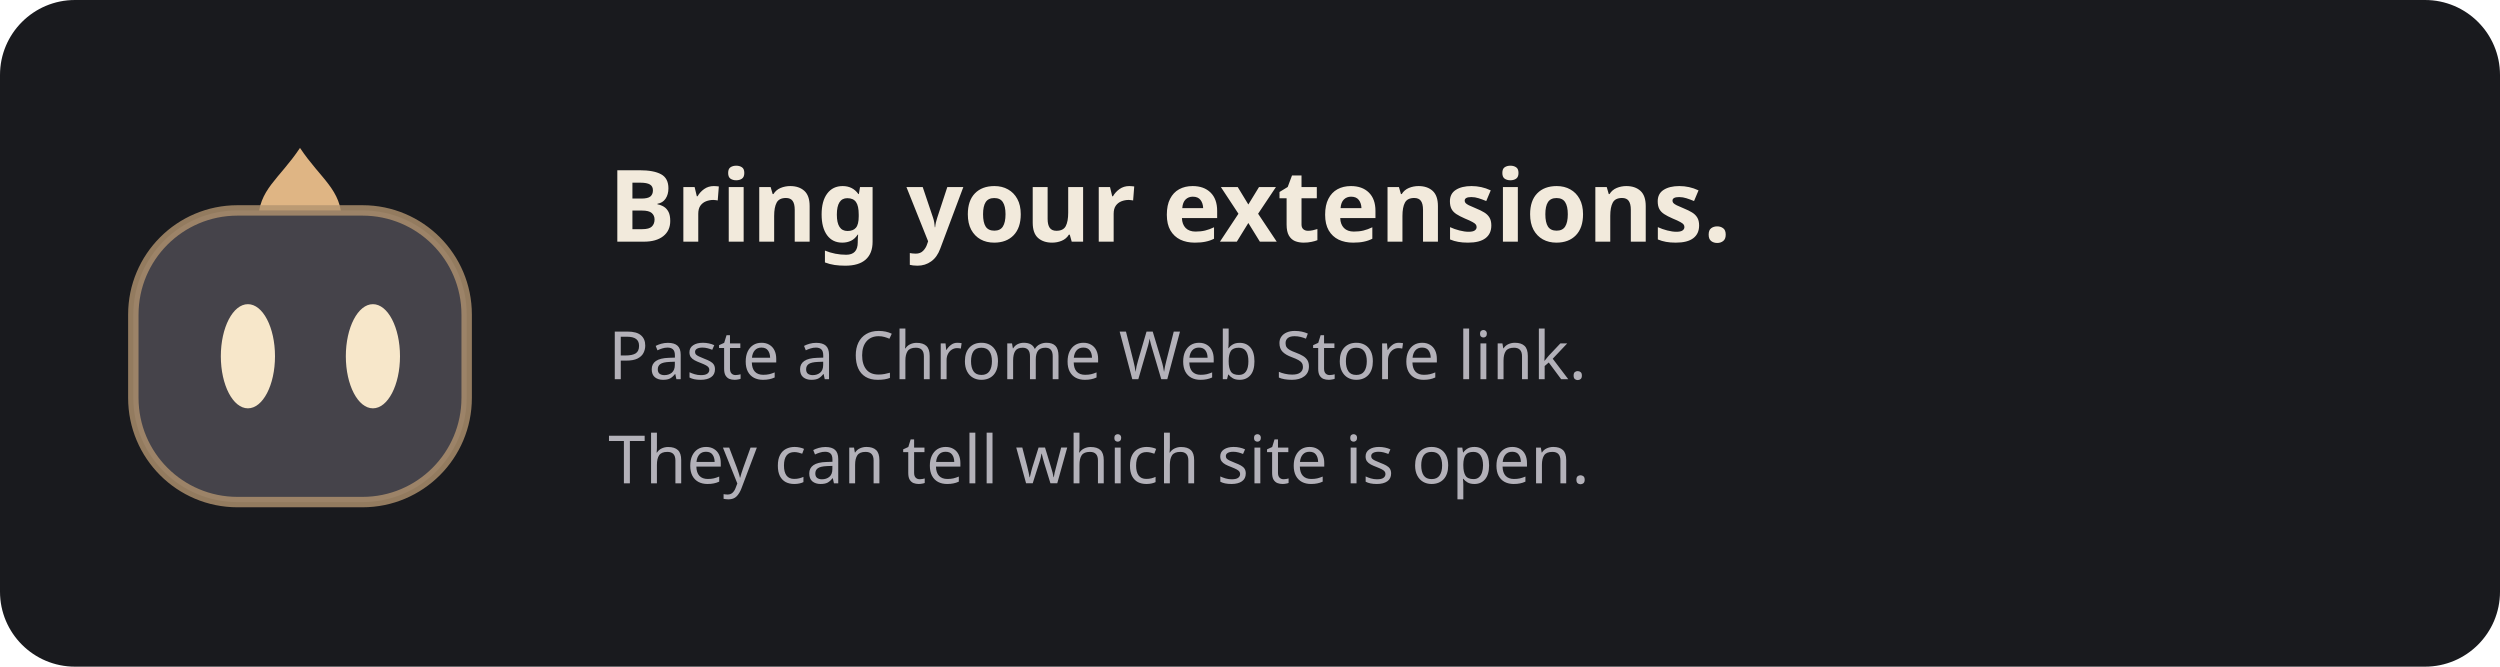
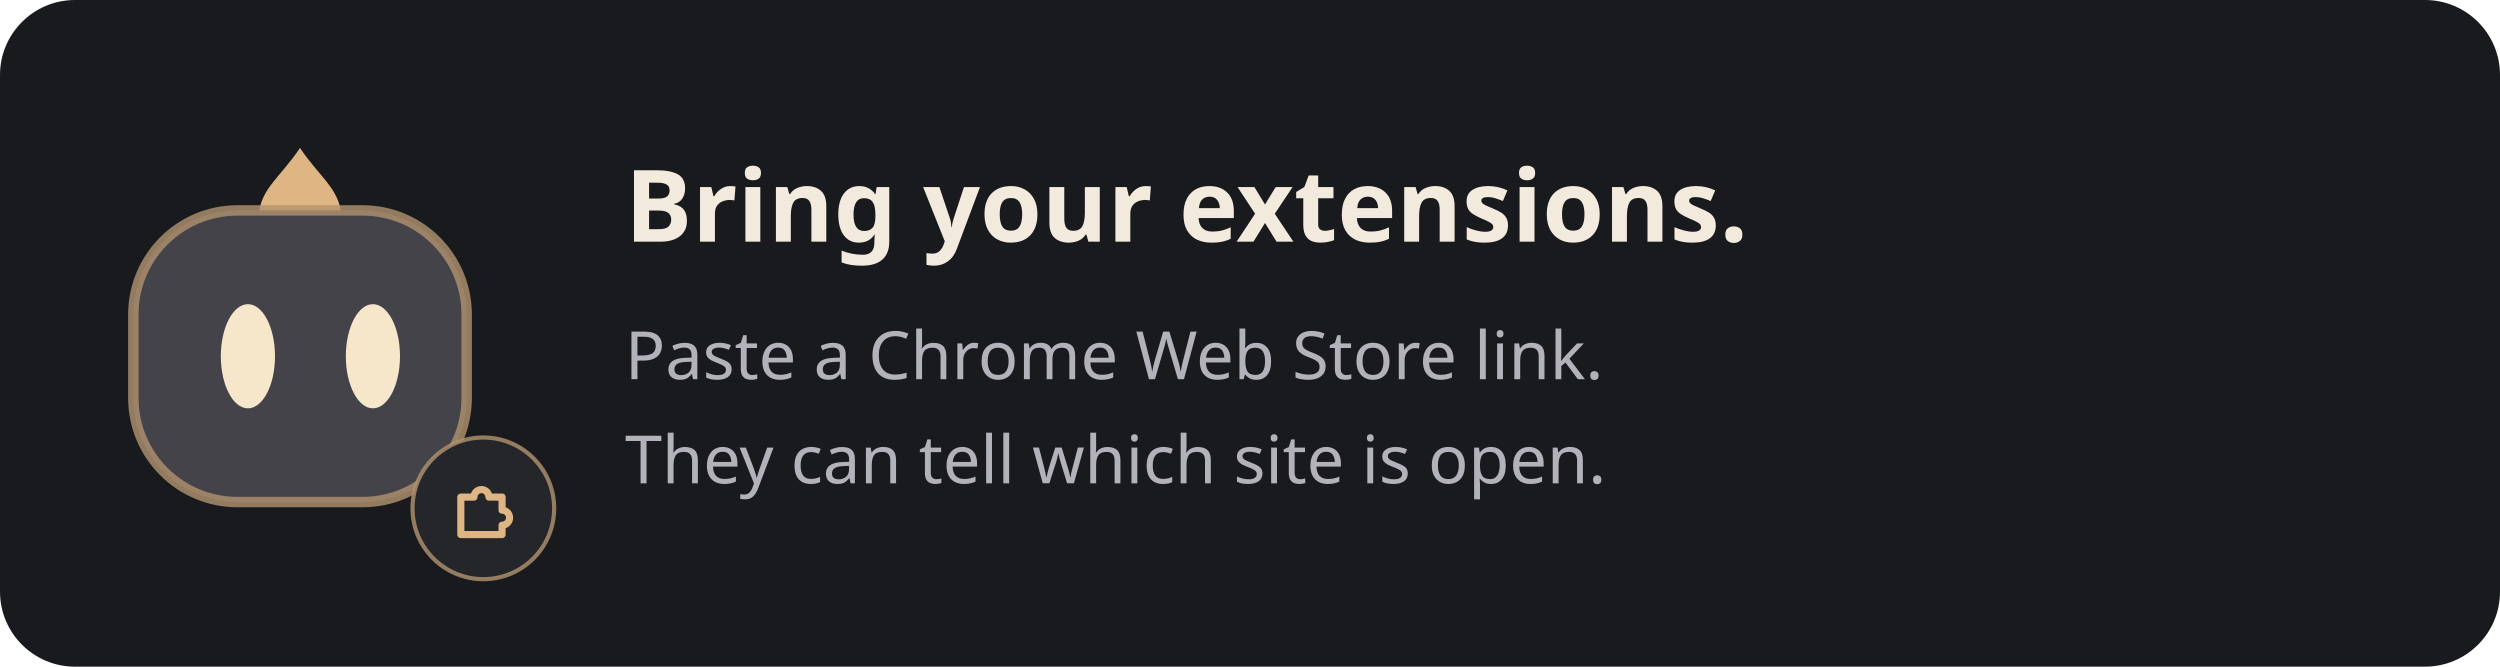
<svg xmlns="http://www.w3.org/2000/svg" width="600" height="160" viewBox="0 0 600 160" role="img" aria-labelledby="title desc">
  <g font-family="Segoe UI, system-ui, sans-serif">
    <rect width="600" height="160" rx="18" fill="#191a1e" />
    <g transform="translate(22 23) scale(2.5)">
      <path d="M16 12C16 9 18 8 20 5C22 8 24 9 24 12Z" fill="#dfb584" />
      <rect x="4" y="11" width="32" height="28" rx="10" fill="#45434a" stroke="#b19470" stroke-opacity=".8" />
      <g fill="#f7e7ca" transform="translate(1 0)">
        <ellipse cx="14" cy="25" rx="2.6" ry="5" />
        <ellipse cx="26" cy="25" rx="2.6" ry="5" />
      </g>
    </g>
-     <text x="146" y="58" font-size="24" fill="#f2eadc" font-weight="600">Bring your extensions.</text>
-     <text x="146" y="91" font-size="16" fill="#b3b1b9">Paste a Chrome Web Store link.</text>
-     <text x="146" y="116" font-size="16" fill="#b3b1b9">They can tell which site is open.</text>
+     <circle cx="116" cy="122" r="17" fill="#25262a" stroke="#b19470" stroke-opacity=".8" />
+     <g transform="translate(105.2 111.2) scale(.9)" fill="none" stroke="#dfb584" stroke-width="1.9" stroke-linecap="round" stroke-linejoin="round">
+       <path d="M6 9H9.5A2 2 0 1 1 13.5 9H17V12.5A2 2 0 1 1 17 16.5V19H6Z" />
+     </g>
+     <text x="150" y="58" font-size="24" fill="#f2eadc" font-weight="600">Bring your extensions.</text>
+     <text x="150" y="91" font-size="16" fill="#b3b1b9">Paste a Chrome Web Store link.</text>
+     <text x="150" y="116" font-size="16" fill="#b3b1b9">They can tell which site is open.</text>
  </g>
</svg>
